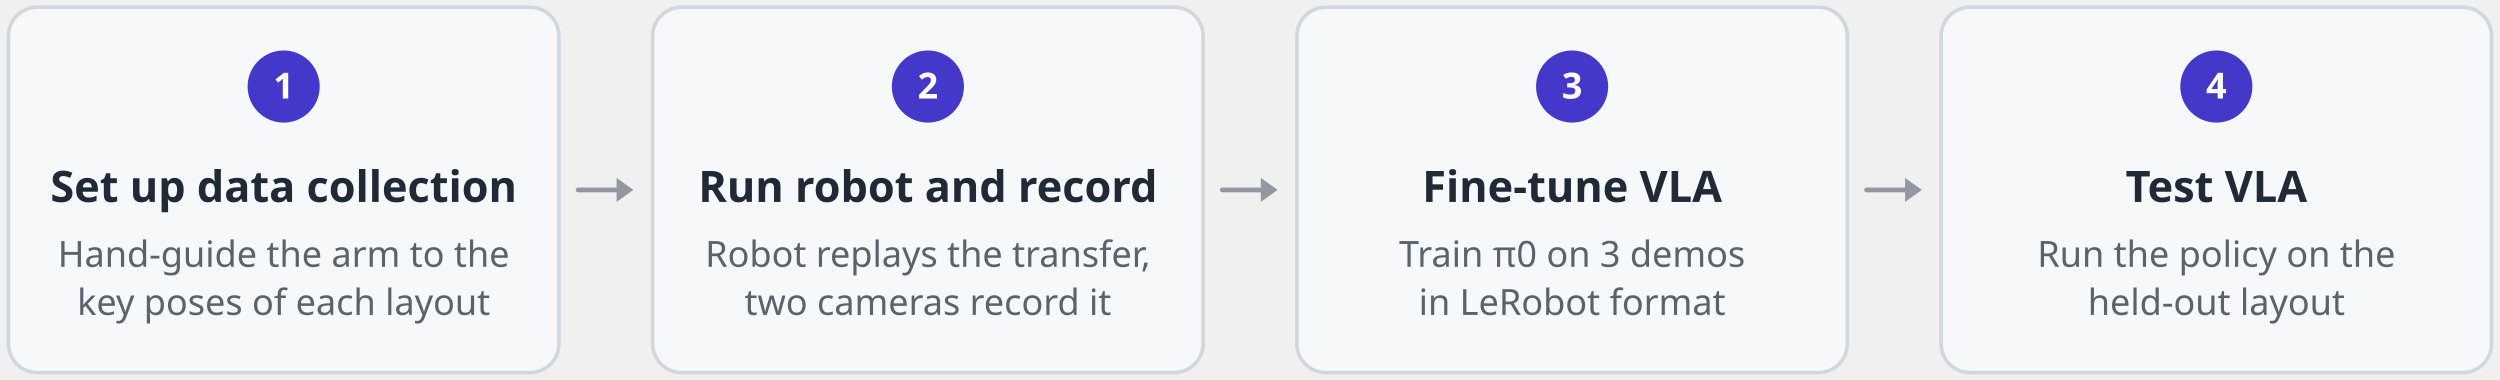
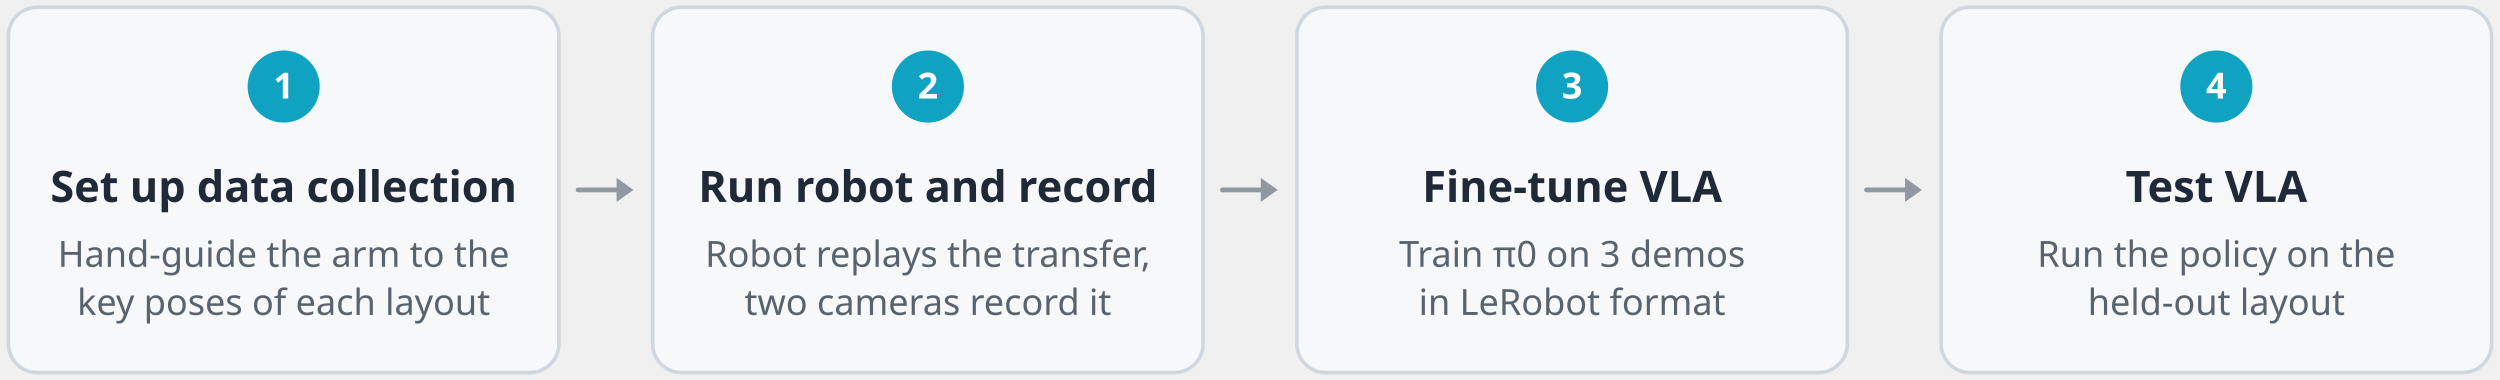
<svg xmlns="http://www.w3.org/2000/svg" viewBox="0 0 1040 158" width="1040" height="158" role="img" aria-label="Bench2Bot pipeline: set up data collection, run robot and record, fine-tune VLA, test VLA">
  <g font-family="-apple-system, BlinkMacSystemFont, 'Segoe UI', 'Noto Sans', Helvetica, Arial, sans-serif" text-anchor="middle">
    <rect x="3.5" y="3" width="229" height="152" rx="12" fill="#F6F8FA" stroke="#D0D7DE" stroke-width="1.5" />
-     <circle cx="118.0" cy="36" r="15" fill="#4338CA" />
+     <circle cx="118.0" cy="36" r="15" fill="#10A2C1" />
    <text x="118.0" y="41" font-size="15" font-weight="700" fill="#FFFFFF">1</text>
    <text x="118.0" y="84" font-size="18" font-weight="600" fill="#1F2937">Set up data collection</text>
    <text x="118.0" y="111" font-size="15" fill="#59636E">Hand-guide the arm to the</text>
    <text x="118.0" y="131" font-size="15" fill="#59636E">key poses of each layout</text>
    <path d="M240.5 79.0 H257.5" stroke="#9198A1" stroke-width="2" stroke-linecap="round" />
    <path d="M256.5 74.0 L263.5 79.0 L256.5 84.0 Z" fill="#9198A1" />
    <rect x="271.5" y="3" width="229" height="152" rx="12" fill="#F6F8FA" stroke="#D0D7DE" stroke-width="1.5" />
-     <circle cx="386.0" cy="36" r="15" fill="#4338CA" />
+     <circle cx="386.0" cy="36" r="15" fill="#10A2C1" />
    <text x="386.0" y="41" font-size="15" font-weight="700" fill="#FFFFFF">2</text>
    <text x="386.0" y="84" font-size="18" font-weight="600" fill="#1F2937">Run robot and record</text>
    <text x="386.0" y="111" font-size="15" fill="#59636E">Robot replays the transfer,</text>
    <text x="386.0" y="131" font-size="15" fill="#59636E">two cameras record it</text>
    <path d="M508.5 79.0 H525.5" stroke="#9198A1" stroke-width="2" stroke-linecap="round" />
    <path d="M524.5 74.0 L531.5 79.0 L524.5 84.0 Z" fill="#9198A1" />
    <rect x="539.5" y="3" width="229" height="152" rx="12" fill="#F6F8FA" stroke="#D0D7DE" stroke-width="1.5" />
-     <circle cx="654.0" cy="36" r="15" fill="#4338CA" />
+     <circle cx="654.0" cy="36" r="15" fill="#10A2C1" />
    <text x="654.0" y="41" font-size="15" font-weight="700" fill="#FFFFFF">3</text>
    <text x="654.0" y="84" font-size="18" font-weight="600" fill="#1F2937">Fine-tune VLA</text>
    <text x="654.0" y="111" font-size="15" fill="#59636E">Train π0 on 3 demos</text>
    <text x="654.0" y="131" font-size="15" fill="#59636E">in LeRobot format</text>
    <path d="M776.5 79.0 H793.5" stroke="#9198A1" stroke-width="2" stroke-linecap="round" />
    <path d="M792.5 74.0 L799.5 79.0 L792.5 84.0 Z" fill="#9198A1" />
    <rect x="807.5" y="3" width="229" height="152" rx="12" fill="#F6F8FA" stroke="#D0D7DE" stroke-width="1.5" />
-     <circle cx="922.0" cy="36" r="15" fill="#4338CA" />
+     <circle cx="922.0" cy="36" r="15" fill="#10A2C1" />
    <text x="922.0" y="41" font-size="15" font-weight="700" fill="#FFFFFF">4</text>
    <text x="922.0" y="84" font-size="18" font-weight="600" fill="#1F2937">Test VLA</text>
    <text x="922.0" y="111" font-size="15" fill="#59636E">Run the policy on the</text>
    <text x="922.0" y="131" font-size="15" fill="#59636E">held-out layout</text>
  </g>
</svg>
